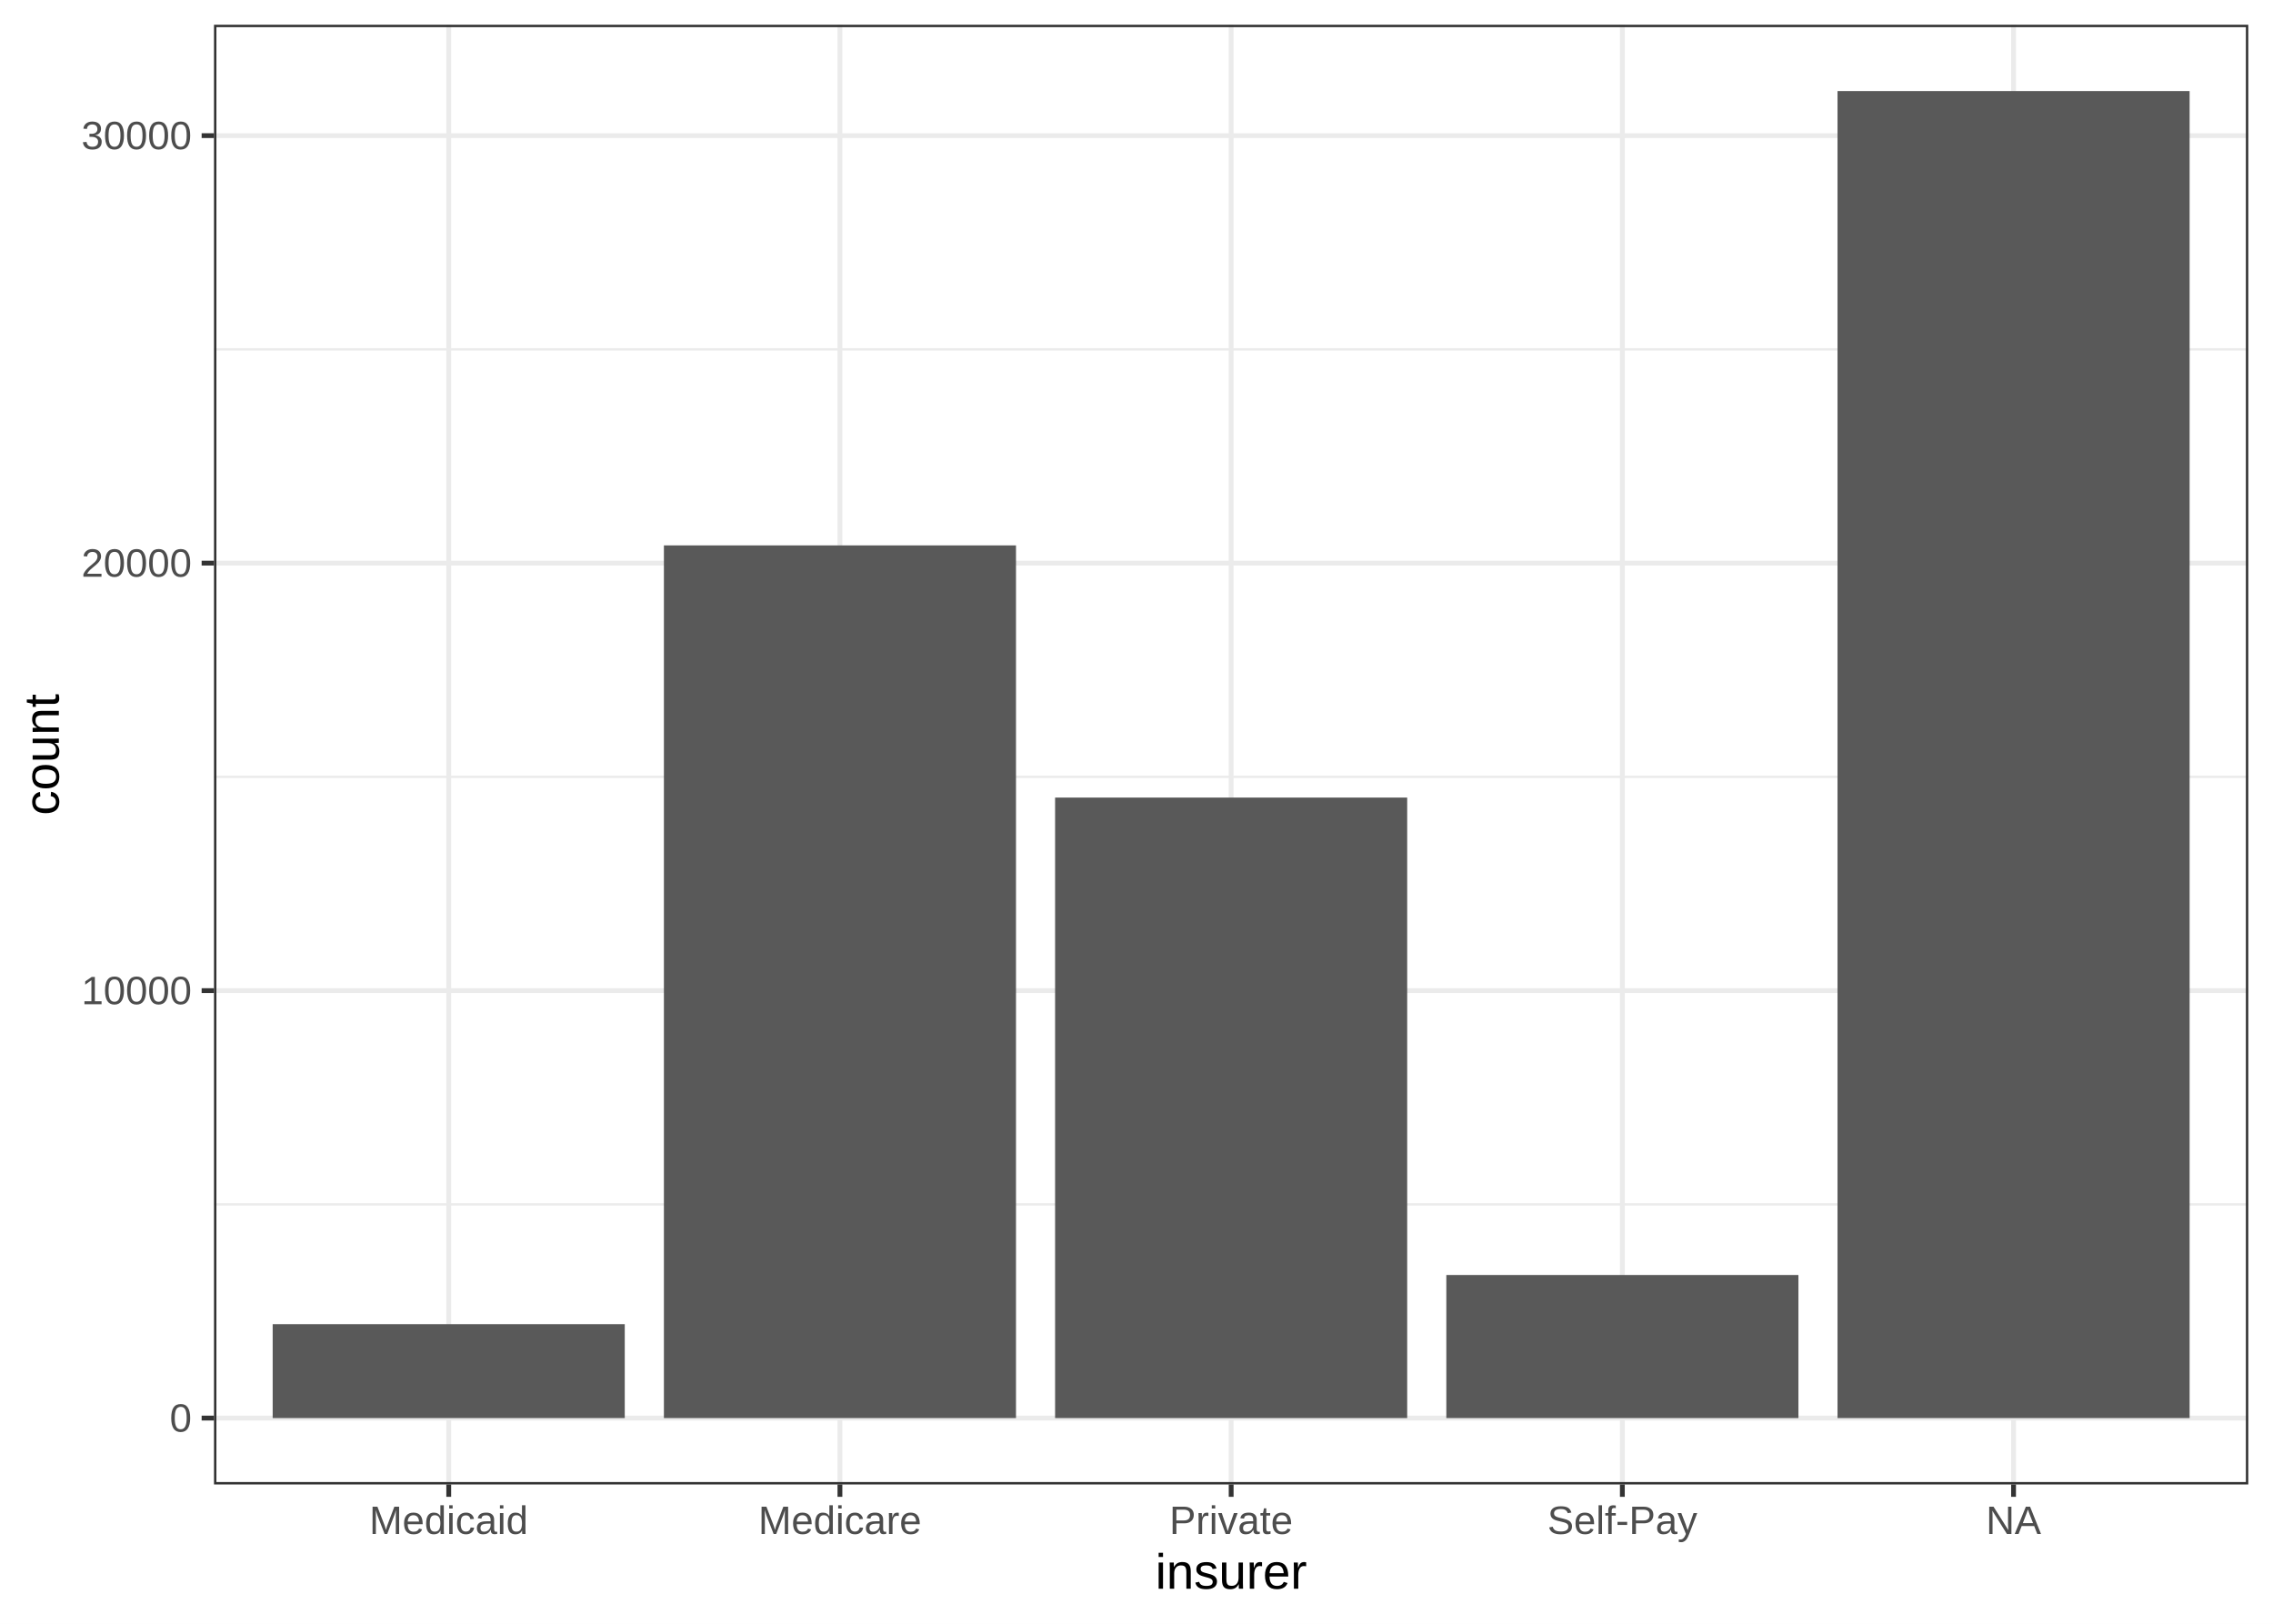
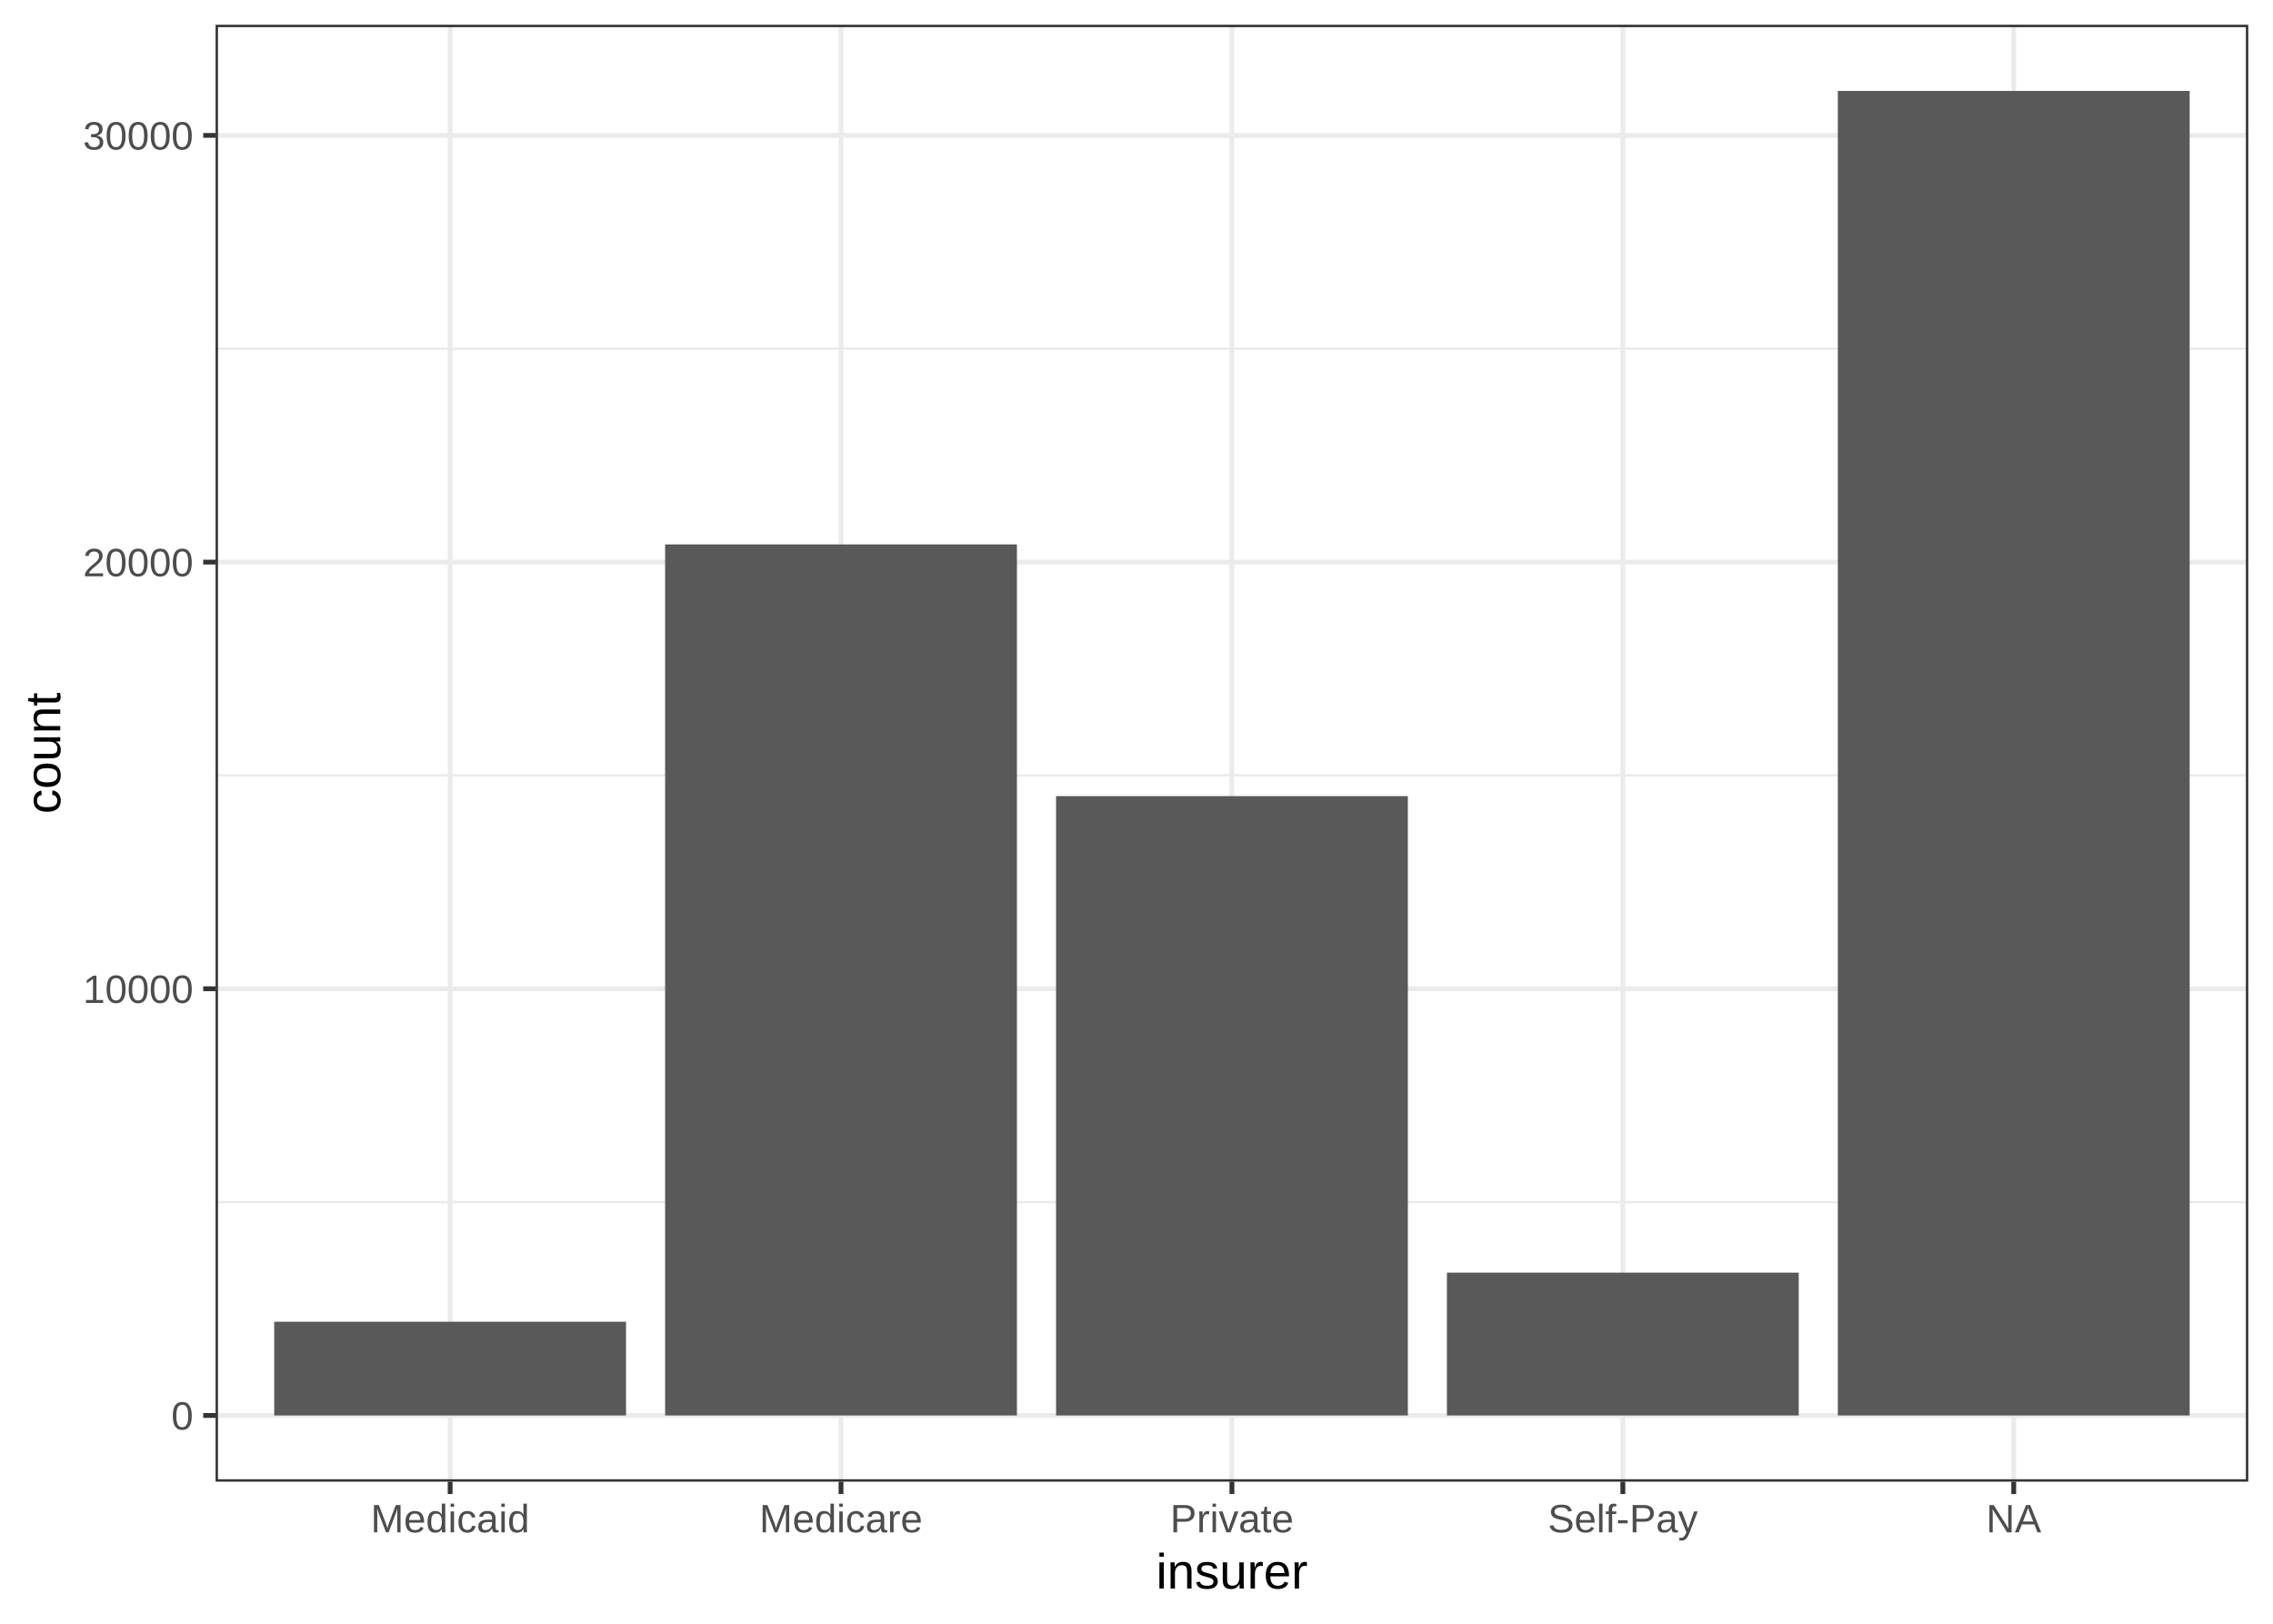
<svg xmlns="http://www.w3.org/2000/svg" width="504.00pt" height="360.00pt" viewBox="0 0 504.00 360.00">
  <g class="svglite">
    <defs>
      <style type="text/css">
    .svglite line, .svglite polyline, .svglite polygon, .svglite path, .svglite rect, .svglite circle {
      fill: none;
      stroke: #000000;
      stroke-linecap: round;
      stroke-linejoin: round;
      stroke-miterlimit: 10.00;
    }
    .svglite text {
      white-space: pre;
    }
    .svglite g.glyphgroup path {
      fill: inherit;
      stroke: none;
    }
  </style>
    </defs>
    <rect width="100%" height="100%" style="stroke: none; fill: none;" />
    <defs>
      <clipPath id="cpMC4wMHw1MDQuMDB8MC4wMHwzNjAuMDA=">
        <rect x="0.00" y="0.00" width="504.00" height="360.00" />
      </clipPath>
    </defs>
    <g clip-path="url(#cpMC4wMHw1MDQuMDB8MC4wMHwzNjAuMDA=)">
      <rect x="0.00" y="0.00" width="504.00" height="360.00" style="stroke-width: 1.07; stroke: #FFFFFF; fill: #FFFFFF;" />
    </g>
    <defs>
-       <clipPath id="cpNDcuNDV8NDk4LjUyfDUuNDh8MzI5LjEy">
-         <rect x="47.45" y="5.48" width="451.07" height="323.64" />
+       <clipPath id="cpNDcuODB8NDk4LjUyfDUuNDh8MzI4LjUw">
+         <rect x="47.80" y="5.48" width="450.72" height="323.02" />
      </clipPath>
    </defs>
-     <g clip-path="url(#cpNDcuNDV8NDk4LjUyfDUuNDh8MzI5LjEy)">
-       <rect x="47.45" y="5.48" width="451.07" height="323.64" style="stroke-width: 1.07; stroke: none; fill: #FFFFFF;" />
-       <polyline points="47.45,267.02 498.52,267.02 " style="stroke-width: 0.53; stroke: #EBEBEB; stroke-linecap: butt;" />
-       <polyline points="47.45,172.24 498.52,172.24 " style="stroke-width: 0.53; stroke: #EBEBEB; stroke-linecap: butt;" />
-       <polyline points="47.45,77.46 498.52,77.46 " style="stroke-width: 0.53; stroke: #EBEBEB; stroke-linecap: butt;" />
-       <polyline points="47.45,314.40 498.52,314.40 " style="stroke-width: 1.07; stroke: #EBEBEB; stroke-linecap: butt;" />
-       <polyline points="47.45,219.63 498.52,219.63 " style="stroke-width: 1.07; stroke: #EBEBEB; stroke-linecap: butt;" />
-       <polyline points="47.45,124.85 498.52,124.85 " style="stroke-width: 1.07; stroke: #EBEBEB; stroke-linecap: butt;" />
-       <polyline points="47.45,30.07 498.52,30.07 " style="stroke-width: 1.07; stroke: #EBEBEB; stroke-linecap: butt;" />
-       <polyline points="99.50,329.12 99.50,5.48 " style="stroke-width: 1.07; stroke: #EBEBEB; stroke-linecap: butt;" />
-       <polyline points="186.24,329.12 186.24,5.48 " style="stroke-width: 1.07; stroke: #EBEBEB; stroke-linecap: butt;" />
-       <polyline points="272.99,329.12 272.99,5.48 " style="stroke-width: 1.07; stroke: #EBEBEB; stroke-linecap: butt;" />
-       <polyline points="359.73,329.12 359.73,5.48 " style="stroke-width: 1.07; stroke: #EBEBEB; stroke-linecap: butt;" />
-       <polyline points="446.47,329.12 446.47,5.48 " style="stroke-width: 1.07; stroke: #EBEBEB; stroke-linecap: butt;" />
-       <rect x="60.46" y="293.58" width="78.07" height="20.82" style="stroke-width: 1.07; stroke: none; stroke-linecap: butt; stroke-linejoin: miter; fill: #595959;" />
-       <rect x="147.21" y="120.92" width="78.07" height="193.48" style="stroke-width: 1.07; stroke: none; stroke-linecap: butt; stroke-linejoin: miter; fill: #595959;" />
-       <rect x="233.95" y="176.83" width="78.07" height="137.57" style="stroke-width: 1.07; stroke: none; stroke-linecap: butt; stroke-linejoin: miter; fill: #595959;" />
-       <rect x="320.70" y="282.68" width="78.07" height="31.72" style="stroke-width: 1.07; stroke: none; stroke-linecap: butt; stroke-linejoin: miter; fill: #595959;" />
-       <rect x="407.44" y="20.19" width="78.07" height="294.21" style="stroke-width: 1.07; stroke: none; stroke-linecap: butt; stroke-linejoin: miter; fill: #595959;" />
-       <rect x="47.45" y="5.48" width="451.07" height="323.64" style="stroke-width: 1.07; stroke: #333333;" />
+     <g clip-path="url(#cpNDcuODB8NDk4LjUyfDUuNDh8MzI4LjUw)">
+       <rect x="47.80" y="5.48" width="450.72" height="323.02" style="stroke-width: 1.07; stroke: none; fill: #FFFFFF;" />
+       <polyline points="47.80,266.52 498.52,266.52 " style="stroke-width: 0.53; stroke: #EBEBEB; stroke-linecap: butt;" />
+       <polyline points="47.80,171.92 498.52,171.92 " style="stroke-width: 0.53; stroke: #EBEBEB; stroke-linecap: butt;" />
+       <polyline points="47.80,77.32 498.52,77.32 " style="stroke-width: 0.53; stroke: #EBEBEB; stroke-linecap: butt;" />
+       <polyline points="47.80,313.82 498.52,313.82 " style="stroke-width: 1.07; stroke: #EBEBEB; stroke-linecap: butt;" />
+       <polyline points="47.80,219.22 498.52,219.22 " style="stroke-width: 1.07; stroke: #EBEBEB; stroke-linecap: butt;" />
+       <polyline points="47.80,124.62 498.52,124.62 " style="stroke-width: 1.07; stroke: #EBEBEB; stroke-linecap: butt;" />
+       <polyline points="47.80,30.02 498.52,30.02 " style="stroke-width: 1.07; stroke: #EBEBEB; stroke-linecap: butt;" />
+       <polyline points="99.81,328.50 99.81,5.48 " style="stroke-width: 1.07; stroke: #EBEBEB; stroke-linecap: butt;" />
+       <polyline points="186.48,328.50 186.48,5.48 " style="stroke-width: 1.07; stroke: #EBEBEB; stroke-linecap: butt;" />
+       <polyline points="273.16,328.50 273.16,5.48 " style="stroke-width: 1.07; stroke: #EBEBEB; stroke-linecap: butt;" />
+       <polyline points="359.84,328.50 359.84,5.48 " style="stroke-width: 1.07; stroke: #EBEBEB; stroke-linecap: butt;" />
+       <polyline points="446.51,328.50 446.51,5.48 " style="stroke-width: 1.07; stroke: #EBEBEB; stroke-linecap: butt;" />
+       <rect x="60.80" y="293.04" width="78.01" height="20.78" style="stroke-width: 1.07; stroke: none; stroke-linecap: butt; stroke-linejoin: miter; fill: #595959;" />
+       <rect x="147.48" y="120.70" width="78.01" height="193.12" style="stroke-width: 1.07; stroke: none; stroke-linecap: butt; stroke-linejoin: miter; fill: #595959;" />
+       <rect x="234.16" y="176.51" width="78.01" height="137.31" style="stroke-width: 1.07; stroke: none; stroke-linecap: butt; stroke-linejoin: miter; fill: #595959;" />
+       <rect x="320.83" y="282.16" width="78.01" height="31.66" style="stroke-width: 1.07; stroke: none; stroke-linecap: butt; stroke-linejoin: miter; fill: #595959;" />
+       <rect x="407.51" y="20.16" width="78.01" height="293.66" style="stroke-width: 1.07; stroke: none; stroke-linecap: butt; stroke-linejoin: miter; fill: #595959;" />
+       <rect x="47.80" y="5.48" width="450.72" height="323.02" style="stroke-width: 1.07; stroke: #333333;" />
    </g>
    <g clip-path="url(#cpMC4wMHw1MDQuMDB8MC4wMHwzNjAuMDA=)">
-       <text x="42.52" y="317.43" text-anchor="end" style="font-size: 8.80px;fill: #4D4D4D; font-family: &quot;Liberation Sans&quot;;" textLength="4.89px" lengthAdjust="spacingAndGlyphs">0</text>
-       <text x="42.52" y="222.65" text-anchor="end" style="font-size: 8.80px;fill: #4D4D4D; font-family: &quot;Liberation Sans&quot;;" textLength="24.45px" lengthAdjust="spacingAndGlyphs">10000</text>
-       <text x="42.52" y="127.87" text-anchor="end" style="font-size: 8.80px;fill: #4D4D4D; font-family: &quot;Liberation Sans&quot;;" textLength="24.45px" lengthAdjust="spacingAndGlyphs">20000</text>
-       <text x="42.52" y="33.09" text-anchor="end" style="font-size: 8.80px;fill: #4D4D4D; font-family: &quot;Liberation Sans&quot;;" textLength="24.45px" lengthAdjust="spacingAndGlyphs">30000</text>
-       <polyline points="44.71,314.40 47.45,314.40 " style="stroke-width: 1.07; stroke: #333333; stroke-linecap: butt;" />
-       <polyline points="44.71,219.63 47.45,219.63 " style="stroke-width: 1.07; stroke: #333333; stroke-linecap: butt;" />
-       <polyline points="44.71,124.85 47.45,124.85 " style="stroke-width: 1.07; stroke: #333333; stroke-linecap: butt;" />
-       <polyline points="44.71,30.07 47.45,30.07 " style="stroke-width: 1.07; stroke: #333333; stroke-linecap: butt;" />
-       <polyline points="99.50,331.86 99.50,329.12 " style="stroke-width: 1.07; stroke: #333333; stroke-linecap: butt;" />
-       <polyline points="186.24,331.86 186.24,329.12 " style="stroke-width: 1.07; stroke: #333333; stroke-linecap: butt;" />
-       <polyline points="272.99,331.86 272.99,329.12 " style="stroke-width: 1.07; stroke: #333333; stroke-linecap: butt;" />
-       <polyline points="359.73,331.86 359.73,329.12 " style="stroke-width: 1.07; stroke: #333333; stroke-linecap: butt;" />
-       <polyline points="446.47,331.86 446.47,329.12 " style="stroke-width: 1.07; stroke: #333333; stroke-linecap: butt;" />
-       <text x="99.50" y="340.10" text-anchor="middle" style="font-size: 8.80px;fill: #4D4D4D; font-family: &quot;Liberation Sans&quot;;" textLength="35.20px" lengthAdjust="spacingAndGlyphs">Medicaid</text>
-       <text x="186.24" y="340.10" text-anchor="middle" style="font-size: 8.80px;fill: #4D4D4D; font-family: &quot;Liberation Sans&quot;;" textLength="36.17px" lengthAdjust="spacingAndGlyphs">Medicare</text>
-       <text x="272.99" y="340.10" text-anchor="middle" style="font-size: 8.80px;fill: #4D4D4D; font-family: &quot;Liberation Sans&quot;;" textLength="27.38px" lengthAdjust="spacingAndGlyphs">Private</text>
-       <text x="359.73" y="340.10" text-anchor="middle" style="font-size: 8.80px;fill: #4D4D4D; font-family: &quot;Liberation Sans&quot;;" textLength="33.25px" lengthAdjust="spacingAndGlyphs">Self-Pay</text>
-       <text x="446.47" y="340.10" text-anchor="middle" style="font-size: 8.80px;fill: #4D4D4D; font-family: &quot;Liberation Sans&quot;;" textLength="12.23px" lengthAdjust="spacingAndGlyphs">NA</text>
-       <text x="272.99" y="352.24" text-anchor="middle" style="font-size: 11.00px; font-family: &quot;Liberation Sans&quot;;" textLength="33.62px" lengthAdjust="spacingAndGlyphs">insurer</text>
-       <text transform="translate(13.05,167.30) rotate(-90)" text-anchor="middle" style="font-size: 11.00px; font-family: &quot;Liberation Sans&quot;;" textLength="26.94px" lengthAdjust="spacingAndGlyphs">count</text>
+       <text x="42.87" y="316.97" text-anchor="end" style="font-size: 8.80px;fill: #4D4D4D; font-family: &quot;Arial&quot;;" textLength="4.89px" lengthAdjust="spacingAndGlyphs">0</text>
+       <text x="42.87" y="222.37" text-anchor="end" style="font-size: 8.80px;fill: #4D4D4D; font-family: &quot;Arial&quot;;" textLength="24.45px" lengthAdjust="spacingAndGlyphs">10000</text>
+       <text x="42.87" y="127.77" text-anchor="end" style="font-size: 8.80px;fill: #4D4D4D; font-family: &quot;Arial&quot;;" textLength="24.45px" lengthAdjust="spacingAndGlyphs">20000</text>
+       <text x="42.87" y="33.17" text-anchor="end" style="font-size: 8.80px;fill: #4D4D4D; font-family: &quot;Arial&quot;;" textLength="24.45px" lengthAdjust="spacingAndGlyphs">30000</text>
+       <polyline points="45.06,313.82 47.80,313.82 " style="stroke-width: 1.07; stroke: #333333; stroke-linecap: butt;" />
+       <polyline points="45.06,219.22 47.80,219.22 " style="stroke-width: 1.07; stroke: #333333; stroke-linecap: butt;" />
+       <polyline points="45.06,124.62 47.80,124.62 " style="stroke-width: 1.07; stroke: #333333; stroke-linecap: butt;" />
+       <polyline points="45.06,30.02 47.80,30.02 " style="stroke-width: 1.07; stroke: #333333; stroke-linecap: butt;" />
+       <polyline points="99.81,331.24 99.81,328.50 " style="stroke-width: 1.07; stroke: #333333; stroke-linecap: butt;" />
+       <polyline points="186.48,331.24 186.48,328.50 " style="stroke-width: 1.07; stroke: #333333; stroke-linecap: butt;" />
+       <polyline points="273.16,331.24 273.16,328.50 " style="stroke-width: 1.07; stroke: #333333; stroke-linecap: butt;" />
+       <polyline points="359.84,331.24 359.84,328.50 " style="stroke-width: 1.07; stroke: #333333; stroke-linecap: butt;" />
+       <polyline points="446.51,331.24 446.51,328.50 " style="stroke-width: 1.07; stroke: #333333; stroke-linecap: butt;" />
+       <text x="99.81" y="339.74" text-anchor="middle" style="font-size: 8.80px;fill: #4D4D4D; font-family: &quot;Arial&quot;;" textLength="35.20px" lengthAdjust="spacingAndGlyphs">Medicaid</text>
+       <text x="186.48" y="339.74" text-anchor="middle" style="font-size: 8.80px;fill: #4D4D4D; font-family: &quot;Arial&quot;;" textLength="36.17px" lengthAdjust="spacingAndGlyphs">Medicare</text>
+       <text x="273.16" y="339.74" text-anchor="middle" style="font-size: 8.80px;fill: #4D4D4D; font-family: &quot;Arial&quot;;" textLength="27.38px" lengthAdjust="spacingAndGlyphs">Private</text>
+       <text x="359.84" y="339.74" text-anchor="middle" style="font-size: 8.80px;fill: #4D4D4D; font-family: &quot;Arial&quot;;" textLength="33.25px" lengthAdjust="spacingAndGlyphs">Self-Pay</text>
+       <text x="446.51" y="339.74" text-anchor="middle" style="font-size: 8.80px;fill: #4D4D4D; font-family: &quot;Arial&quot;;" textLength="12.23px" lengthAdjust="spacingAndGlyphs">NA</text>
+       <text x="273.16" y="352.20" text-anchor="middle" style="font-size: 11.00px; font-family: &quot;Arial&quot;;" textLength="33.62px" lengthAdjust="spacingAndGlyphs">insurer</text>
+       <text transform="translate(13.36,166.99) rotate(-90)" text-anchor="middle" style="font-size: 11.00px; font-family: &quot;Arial&quot;;" textLength="26.94px" lengthAdjust="spacingAndGlyphs">count</text>
    </g>
  </g>
</svg>
